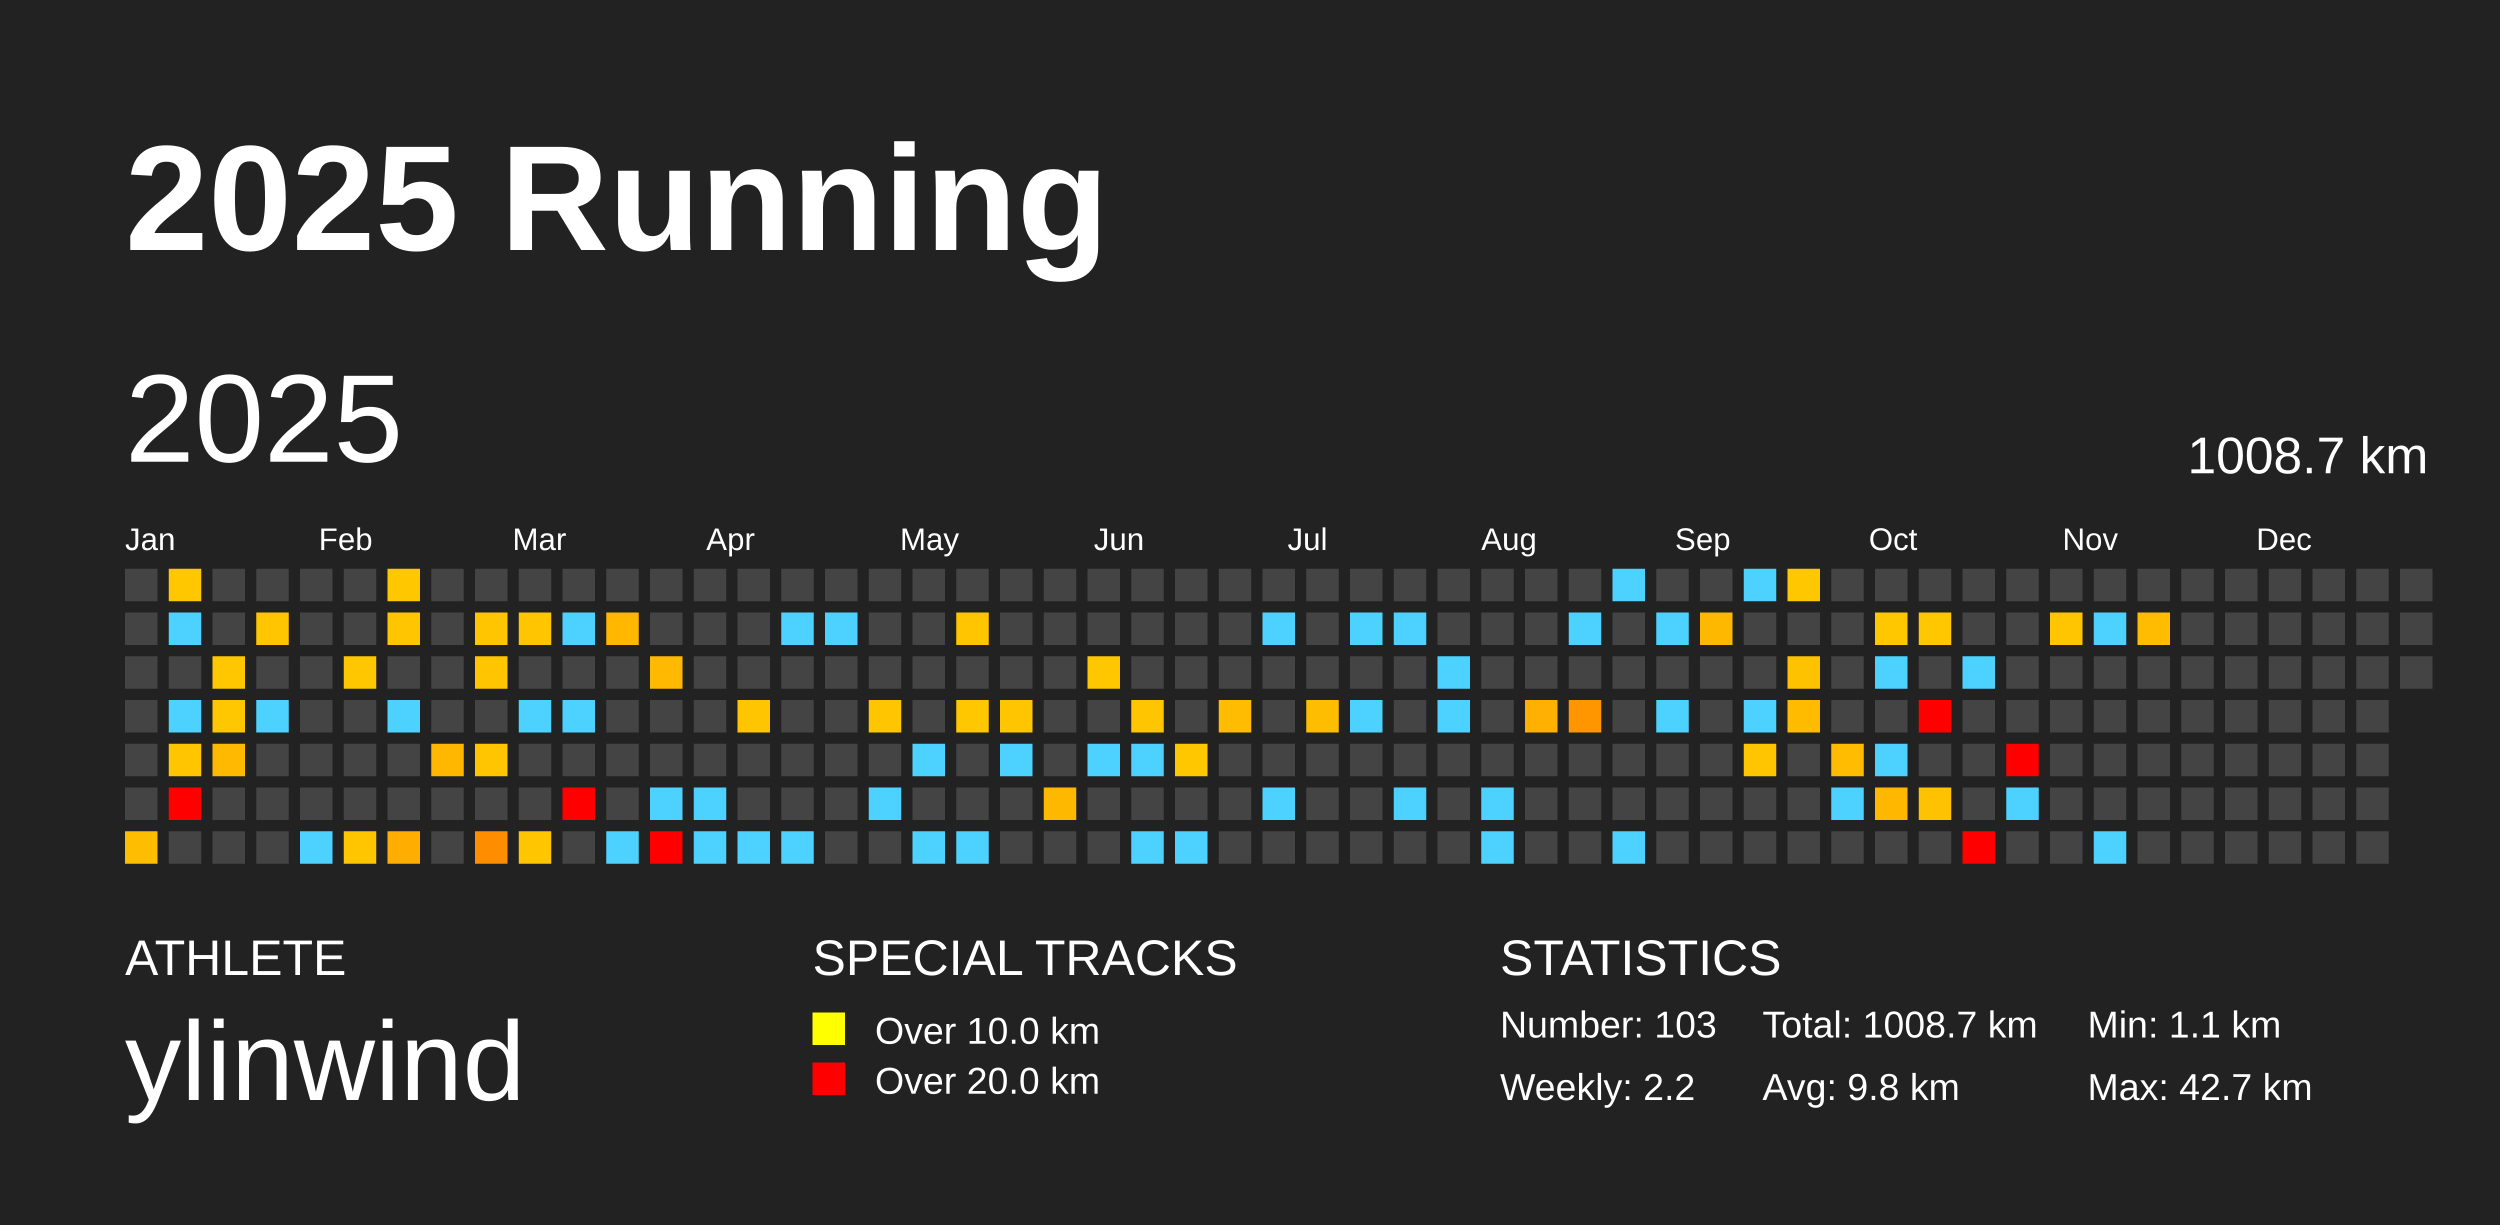
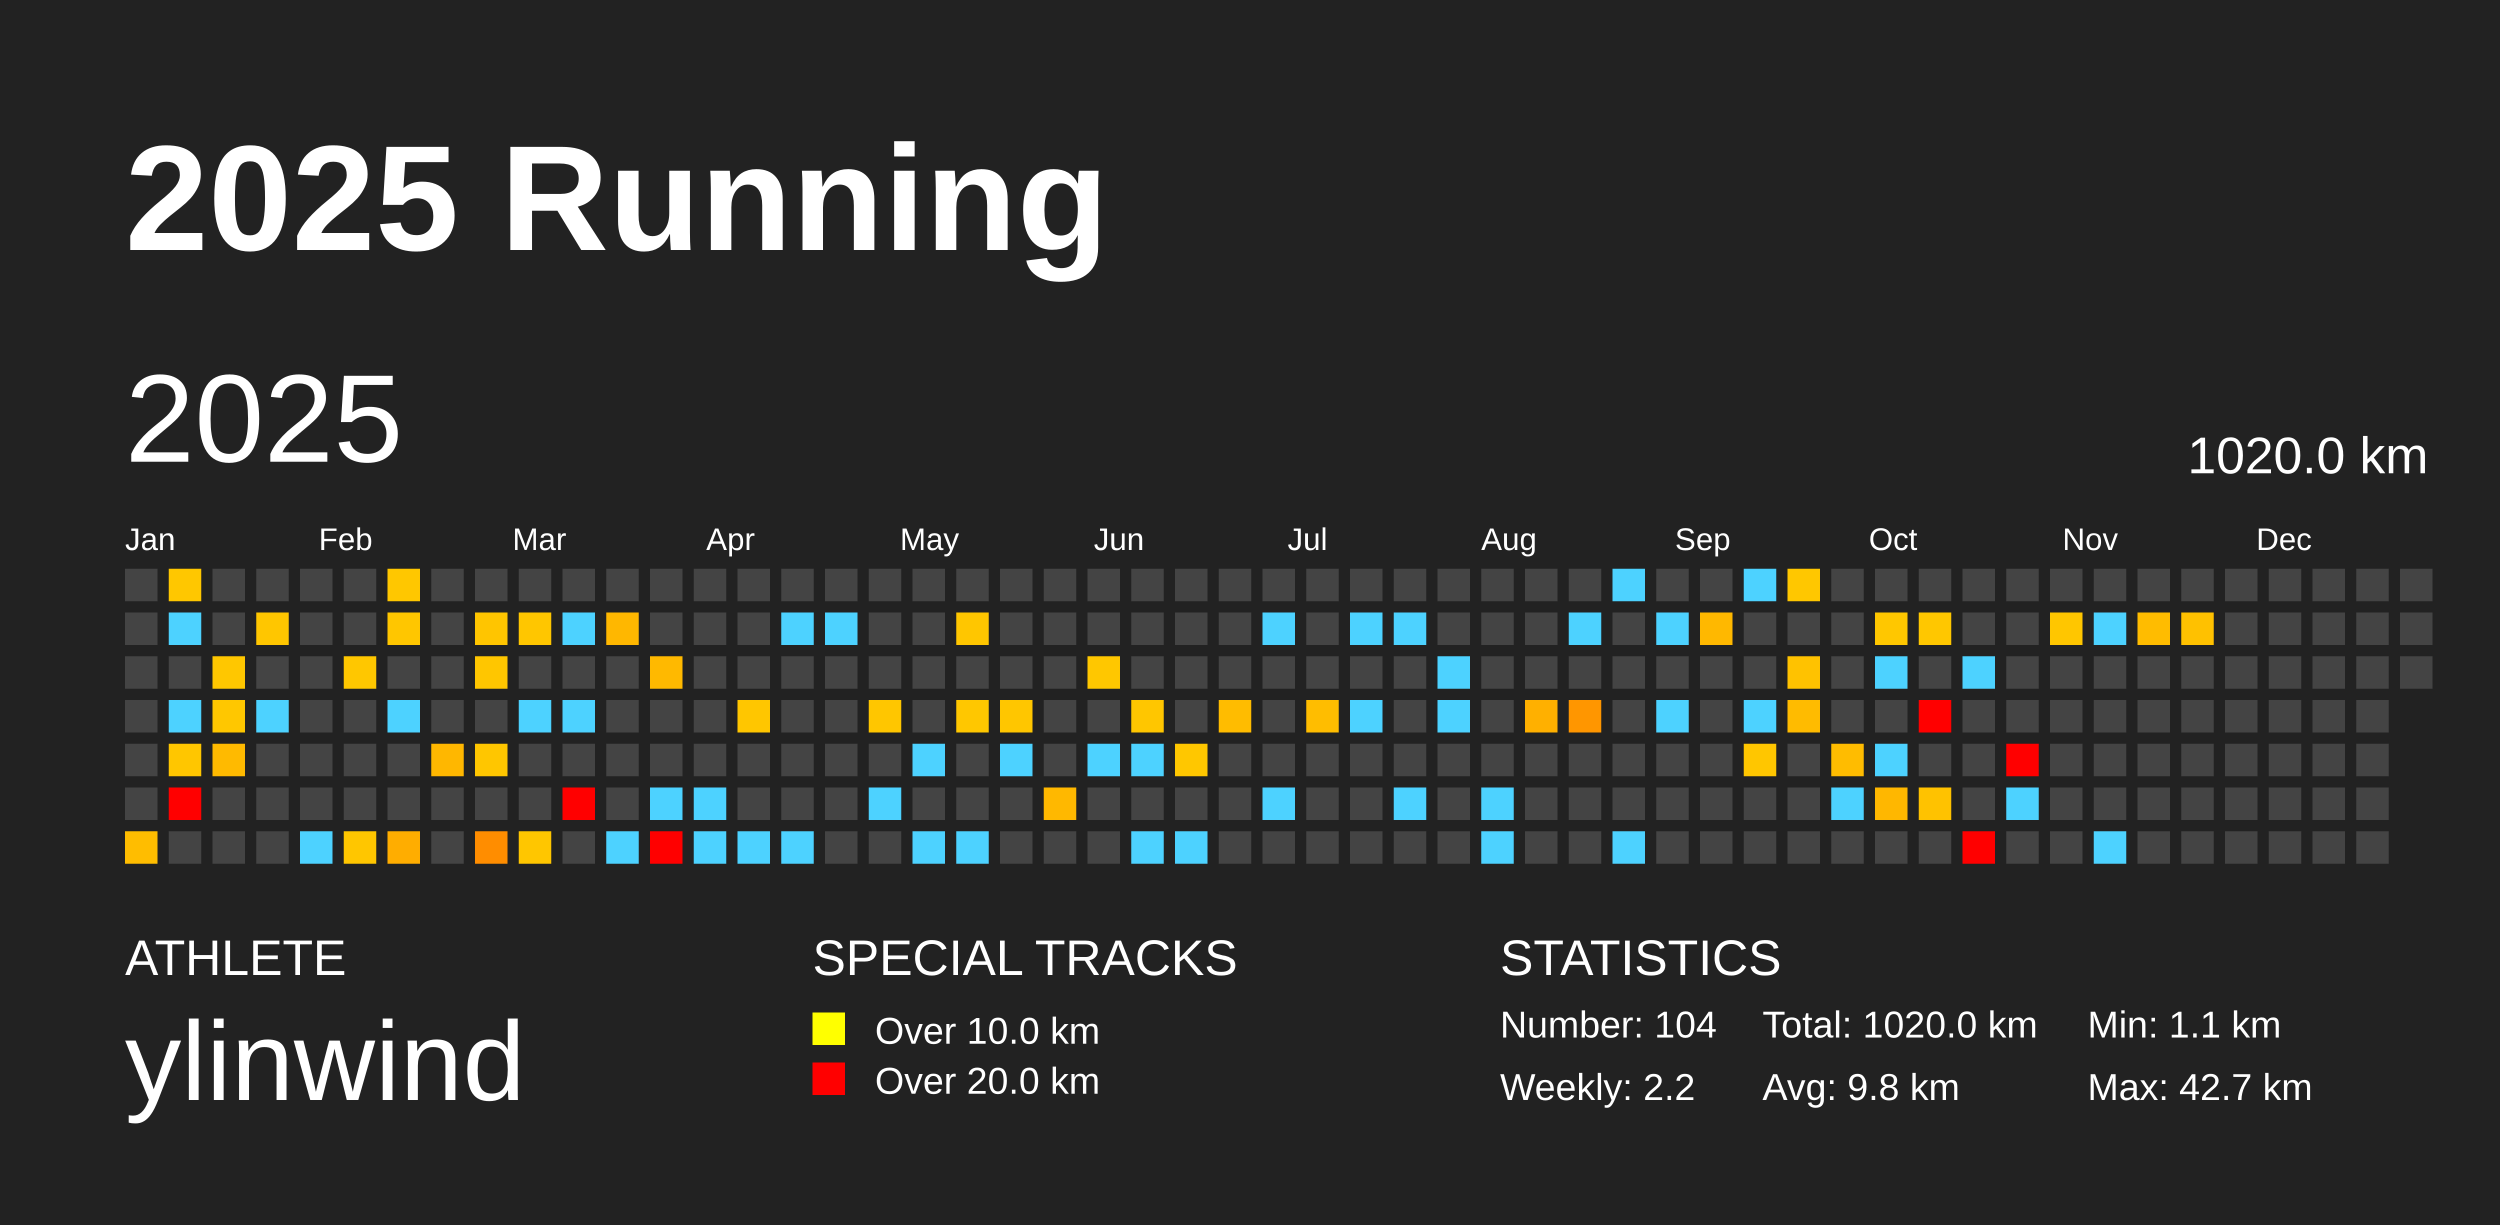
<svg xmlns="http://www.w3.org/2000/svg" baseProfile="full" height="98mm" version="1.1" viewBox="0,0,200,98" width="200mm">
  <defs />
  <rect fill="#222222" height="98" width="200" x="0" y="0" />
  <text fill="#FFFFFF" style="font-size:12px; font-family:Arial; font-weight:bold;" x="10" y="20">2025 Running</text>
  <text fill="#FFFFFF" style="font-size:4px; font-family:Arial" x="10" y="78">ATHLETE</text>
  <text fill="#FFFFFF" style="font-size:9px; font-family:Arial" x="10" y="88">ylinwind</text>
  <text fill="#FFFFFF" style="font-size:4px; font-family:Arial" x="65" y="78">SPECIAL TRACKS</text>
  <rect fill="yellow" height="2.6" width="2.6" x="65" y="81" />
  <text fill="#FFFFFF" style="font-size:3px; font-family:Arial" x="70" y="83.5">Over 10.0 km</text>
  <rect fill="red" height="2.6" width="2.6" x="65" y="85" />
  <text fill="#FFFFFF" style="font-size:3px; font-family:Arial" x="70" y="87.5">Over 20.0 km</text>
  <text fill="#FFFFFF" style="font-size:4px; font-family:Arial" x="120" y="78">STATISTICS</text>
-   <text fill="#FFFFFF" style="font-size:3px; font-family:Arial" x="120" y="83">Number: 103</text>
+   <text fill="#FFFFFF" style="font-size:3px; font-family:Arial" x="120" y="83">Number: 104</text>
  <text fill="#FFFFFF" style="font-size:3px; font-family:Arial" x="120" y="88">Weekly: 2.2</text>
-   <text fill="#FFFFFF" style="font-size:3px; font-family:Arial" x="141" y="83">Total: 1008.7 km</text>
+   <text fill="#FFFFFF" style="font-size:3px; font-family:Arial" x="141" y="83">Total: 1020.0 km</text>
  <text fill="#FFFFFF" style="font-size:3px; font-family:Arial" x="141" y="88">Avg: 9.8 km</text>
  <text fill="#FFFFFF" style="font-size:3px; font-family:Arial" x="167" y="83">Min: 1.1 km</text>
  <text fill="#FFFFFF" style="font-size:3px; font-family:Arial" x="167" y="88">Max: 42.7 km</text>
  <text dominant-baseline="hanging" fill="#FFFFFF" style="font-size:10.0px; font-family:Arial;" x="10" y="30">2025</text>
-   <text dominant-baseline="hanging" fill="#FFFFFF" style="font-size:4.125px; font-family:Arial;" x="175" y="35">1008.7 km</text>
+   <text dominant-baseline="hanging" fill="#FFFFFF" style="font-size:4.125px; font-family:Arial;" x="175" y="35">1020.0 km</text>
  <text fill="#FFFFFF" style="font-size:2.5px; font-family:Arial" x="10.0" y="44">Jan</text>
  <text fill="#FFFFFF" style="font-size:2.5px; font-family:Arial" x="25.5" y="44">Feb</text>
  <text fill="#FFFFFF" style="font-size:2.5px; font-family:Arial" x="41.0" y="44">Mar</text>
  <text fill="#FFFFFF" style="font-size:2.5px; font-family:Arial" x="56.5" y="44">Apr</text>
  <text fill="#FFFFFF" style="font-size:2.5px; font-family:Arial" x="72.0" y="44">May</text>
  <text fill="#FFFFFF" style="font-size:2.5px; font-family:Arial" x="87.5" y="44">Jun</text>
  <text fill="#FFFFFF" style="font-size:2.5px; font-family:Arial" x="103.0" y="44">Jul</text>
  <text fill="#FFFFFF" style="font-size:2.5px; font-family:Arial" x="118.5" y="44">Aug</text>
  <text fill="#FFFFFF" style="font-size:2.5px; font-family:Arial" x="134.0" y="44">Sep</text>
  <text fill="#FFFFFF" style="font-size:2.5px; font-family:Arial" x="149.5" y="44">Oct</text>
  <text fill="#FFFFFF" style="font-size:2.5px; font-family:Arial" x="165.0" y="44">Nov</text>
  <text fill="#FFFFFF" style="font-size:2.5px; font-family:Arial" x="180.5" y="44">Dec</text>
  <rect fill="#444444" height="2.6" width="2.6" x="10.0" y="45.5" />
  <rect fill="#444444" height="2.6" width="2.6" x="10.0" y="49.0" />
  <rect fill="#444444" height="2.6" width="2.6" x="10.0" y="52.5" />
  <rect fill="#444444" height="2.6" width="2.6" x="10.0" y="56.0" />
  <rect fill="#444444" height="2.6" width="2.6" x="10.0" y="59.5" />
  <rect fill="#444444" height="2.6" width="2.6" x="10.0" y="63.0" />
  <rect fill="#ffbd00" height="2.6" width="2.6" x="10.0" y="66.5" />
  <rect fill="#ffc700" height="2.6" width="2.6" x="13.5" y="45.5" />
  <rect fill="#4dd2ff" height="2.6" width="2.6" x="13.5" y="49.0" />
  <rect fill="#444444" height="2.6" width="2.6" x="13.5" y="52.5" />
  <rect fill="#4dd2ff" height="2.6" width="2.6" x="13.5" y="56.0" />
  <rect fill="#ffc600" height="2.6" width="2.6" x="13.5" y="59.5" />
  <rect fill="red" height="2.6" width="2.6" x="13.5" y="63.0" />
  <rect fill="#444444" height="2.6" width="2.6" x="13.5" y="66.5" />
  <rect fill="#444444" height="2.6" width="2.6" x="17.0" y="45.5" />
  <rect fill="#444444" height="2.6" width="2.6" x="17.0" y="49.0" />
  <rect fill="#ffc700" height="2.6" width="2.6" x="17.0" y="52.5" />
  <rect fill="#ffc700" height="2.6" width="2.6" x="17.0" y="56.0" />
  <rect fill="#ffba00" height="2.6" width="2.6" x="17.0" y="59.5" />
  <rect fill="#444444" height="2.6" width="2.6" x="17.0" y="63.0" />
  <rect fill="#444444" height="2.6" width="2.6" x="17.0" y="66.5" />
  <rect fill="#444444" height="2.6" width="2.6" x="20.5" y="45.5" />
  <rect fill="#ffc600" height="2.6" width="2.6" x="20.5" y="49.0" />
  <rect fill="#444444" height="2.6" width="2.6" x="20.5" y="52.5" />
  <rect fill="#4dd2ff" height="2.6" width="2.6" x="20.5" y="56.0" />
  <rect fill="#444444" height="2.6" width="2.6" x="20.5" y="59.5" />
  <rect fill="#444444" height="2.6" width="2.6" x="20.5" y="63.0" />
  <rect fill="#444444" height="2.6" width="2.6" x="20.5" y="66.5" />
  <rect fill="#444444" height="2.6" width="2.6" x="24.0" y="45.5" />
  <rect fill="#444444" height="2.6" width="2.6" x="24.0" y="49.0" />
  <rect fill="#444444" height="2.6" width="2.6" x="24.0" y="52.5" />
  <rect fill="#444444" height="2.6" width="2.6" x="24.0" y="56.0" />
  <rect fill="#444444" height="2.6" width="2.6" x="24.0" y="59.5" />
  <rect fill="#444444" height="2.6" width="2.6" x="24.0" y="63.0" />
  <rect fill="#4dd2ff" height="2.6" width="2.6" x="24.0" y="66.5" />
  <rect fill="#444444" height="2.6" width="2.6" x="27.5" y="45.5" />
  <rect fill="#444444" height="2.6" width="2.6" x="27.5" y="49.0" />
  <rect fill="#ffc700" height="2.6" width="2.6" x="27.5" y="52.5" />
  <rect fill="#444444" height="2.6" width="2.6" x="27.5" y="56.0" />
  <rect fill="#444444" height="2.6" width="2.6" x="27.5" y="59.5" />
  <rect fill="#444444" height="2.6" width="2.6" x="27.5" y="63.0" />
  <rect fill="#ffc600" height="2.6" width="2.6" x="27.5" y="66.5" />
  <rect fill="#ffc700" height="2.6" width="2.6" x="31.0" y="45.5" />
  <rect fill="#ffc600" height="2.6" width="2.6" x="31.0" y="49.0" />
  <rect fill="#444444" height="2.6" width="2.6" x="31.0" y="52.5" />
  <rect fill="#4dd2ff" height="2.6" width="2.6" x="31.0" y="56.0" />
  <rect fill="#444444" height="2.6" width="2.6" x="31.0" y="59.5" />
  <rect fill="#444444" height="2.6" width="2.6" x="31.0" y="63.0" />
  <rect fill="#ffad00" height="2.6" width="2.6" x="31.0" y="66.5" />
  <rect fill="#444444" height="2.6" width="2.6" x="34.5" y="45.5" />
  <rect fill="#444444" height="2.6" width="2.6" x="34.5" y="49.0" />
  <rect fill="#444444" height="2.6" width="2.6" x="34.5" y="52.5" />
  <rect fill="#444444" height="2.6" width="2.6" x="34.5" y="56.0" />
  <rect fill="#ffb700" height="2.6" width="2.6" x="34.5" y="59.5" />
  <rect fill="#444444" height="2.6" width="2.6" x="34.5" y="63.0" />
  <rect fill="#444444" height="2.6" width="2.6" x="34.5" y="66.5" />
  <rect fill="#444444" height="2.6" width="2.6" x="38.0" y="45.5" />
  <rect fill="#ffc500" height="2.6" width="2.6" x="38.0" y="49.0" />
  <rect fill="#ffc600" height="2.6" width="2.6" x="38.0" y="52.5" />
  <rect fill="#444444" height="2.6" width="2.6" x="38.0" y="56.0" />
  <rect fill="#ffc600" height="2.6" width="2.6" x="38.0" y="59.5" />
  <rect fill="#444444" height="2.6" width="2.6" x="38.0" y="63.0" />
  <rect fill="#ff8d00" height="2.6" width="2.6" x="38.0" y="66.5" />
  <rect fill="#444444" height="2.6" width="2.6" x="41.5" y="45.5" />
  <rect fill="#ffc600" height="2.6" width="2.6" x="41.5" y="49.0" />
  <rect fill="#444444" height="2.6" width="2.6" x="41.5" y="52.5" />
  <rect fill="#4dd2ff" height="2.6" width="2.6" x="41.5" y="56.0" />
  <rect fill="#444444" height="2.6" width="2.6" x="41.5" y="59.5" />
  <rect fill="#444444" height="2.6" width="2.6" x="41.5" y="63.0" />
  <rect fill="#ffc600" height="2.6" width="2.6" x="41.5" y="66.5" />
  <rect fill="#444444" height="2.6" width="2.6" x="45.0" y="45.5" />
  <rect fill="#4dd2ff" height="2.6" width="2.6" x="45.0" y="49.0" />
  <rect fill="#444444" height="2.6" width="2.6" x="45.0" y="52.5" />
  <rect fill="#4dd2ff" height="2.6" width="2.6" x="45.0" y="56.0" />
  <rect fill="#444444" height="2.6" width="2.6" x="45.0" y="59.5" />
  <rect fill="red" height="2.6" width="2.6" x="45.0" y="63.0" />
  <rect fill="#444444" height="2.6" width="2.6" x="45.0" y="66.5" />
  <rect fill="#444444" height="2.6" width="2.6" x="48.5" y="45.5" />
  <rect fill="#ffb700" height="2.6" width="2.6" x="48.5" y="49.0" />
  <rect fill="#444444" height="2.6" width="2.6" x="48.5" y="52.5" />
  <rect fill="#444444" height="2.6" width="2.6" x="48.5" y="56.0" />
  <rect fill="#444444" height="2.6" width="2.6" x="48.5" y="59.5" />
  <rect fill="#444444" height="2.6" width="2.6" x="48.5" y="63.0" />
  <rect fill="#4dd2ff" height="2.6" width="2.6" x="48.5" y="66.5" />
  <rect fill="#444444" height="2.6" width="2.6" x="52.0" y="45.5" />
  <rect fill="#444444" height="2.6" width="2.6" x="52.0" y="49.0" />
  <rect fill="#ffb900" height="2.6" width="2.6" x="52.0" y="52.5" />
  <rect fill="#444444" height="2.6" width="2.6" x="52.0" y="56.0" />
  <rect fill="#444444" height="2.6" width="2.6" x="52.0" y="59.5" />
  <rect fill="#4dd2ff" height="2.6" width="2.6" x="52.0" y="63.0" />
  <rect fill="red" height="2.6" width="2.6" x="52.0" y="66.5" />
  <rect fill="#444444" height="2.6" width="2.6" x="55.5" y="45.5" />
  <rect fill="#444444" height="2.6" width="2.6" x="55.5" y="49.0" />
  <rect fill="#444444" height="2.6" width="2.6" x="55.5" y="52.5" />
  <rect fill="#444444" height="2.6" width="2.6" x="55.5" y="56.0" />
  <rect fill="#444444" height="2.6" width="2.6" x="55.5" y="59.5" />
  <rect fill="#4dd2ff" height="2.6" width="2.6" x="55.5" y="63.0" />
  <rect fill="#4dd2ff" height="2.6" width="2.6" x="55.5" y="66.5" />
  <rect fill="#444444" height="2.6" width="2.6" x="59.0" y="45.5" />
  <rect fill="#444444" height="2.6" width="2.6" x="59.0" y="49.0" />
  <rect fill="#444444" height="2.6" width="2.6" x="59.0" y="52.5" />
  <rect fill="#ffc600" height="2.6" width="2.6" x="59.0" y="56.0" />
  <rect fill="#444444" height="2.6" width="2.6" x="59.0" y="59.5" />
  <rect fill="#444444" height="2.6" width="2.6" x="59.0" y="63.0" />
  <rect fill="#4dd2ff" height="2.6" width="2.6" x="59.0" y="66.5" />
  <rect fill="#444444" height="2.6" width="2.6" x="62.5" y="45.5" />
  <rect fill="#4dd2ff" height="2.6" width="2.6" x="62.5" y="49.0" />
  <rect fill="#444444" height="2.6" width="2.6" x="62.5" y="52.5" />
  <rect fill="#444444" height="2.6" width="2.6" x="62.5" y="56.0" />
  <rect fill="#444444" height="2.6" width="2.6" x="62.5" y="59.5" />
  <rect fill="#444444" height="2.6" width="2.6" x="62.5" y="63.0" />
  <rect fill="#4dd2ff" height="2.6" width="2.6" x="62.5" y="66.5" />
  <rect fill="#444444" height="2.6" width="2.6" x="66.0" y="45.5" />
  <rect fill="#4dd2ff" height="2.6" width="2.6" x="66.0" y="49.0" />
  <rect fill="#444444" height="2.6" width="2.6" x="66.0" y="52.5" />
  <rect fill="#444444" height="2.6" width="2.6" x="66.0" y="56.0" />
  <rect fill="#444444" height="2.6" width="2.6" x="66.0" y="59.5" />
  <rect fill="#444444" height="2.6" width="2.6" x="66.0" y="63.0" />
  <rect fill="#444444" height="2.6" width="2.6" x="66.0" y="66.5" />
  <rect fill="#444444" height="2.6" width="2.6" x="69.5" y="45.5" />
  <rect fill="#444444" height="2.6" width="2.6" x="69.5" y="49.0" />
  <rect fill="#444444" height="2.6" width="2.6" x="69.5" y="52.5" />
  <rect fill="#ffc600" height="2.6" width="2.6" x="69.5" y="56.0" />
  <rect fill="#444444" height="2.6" width="2.6" x="69.5" y="59.5" />
  <rect fill="#4dd2ff" height="2.6" width="2.6" x="69.5" y="63.0" />
  <rect fill="#444444" height="2.6" width="2.6" x="69.5" y="66.5" />
  <rect fill="#444444" height="2.6" width="2.6" x="73.0" y="45.5" />
  <rect fill="#444444" height="2.6" width="2.6" x="73.0" y="49.0" />
  <rect fill="#444444" height="2.6" width="2.6" x="73.0" y="52.5" />
  <rect fill="#444444" height="2.6" width="2.6" x="73.0" y="56.0" />
  <rect fill="#4dd2ff" height="2.6" width="2.6" x="73.0" y="59.5" />
  <rect fill="#444444" height="2.6" width="2.6" x="73.0" y="63.0" />
  <rect fill="#4dd2ff" height="2.6" width="2.6" x="73.0" y="66.5" />
  <rect fill="#444444" height="2.6" width="2.6" x="76.5" y="45.5" />
  <rect fill="#ffc600" height="2.6" width="2.6" x="76.5" y="49.0" />
  <rect fill="#444444" height="2.6" width="2.6" x="76.5" y="52.5" />
  <rect fill="#ffc700" height="2.6" width="2.6" x="76.5" y="56.0" />
  <rect fill="#444444" height="2.6" width="2.6" x="76.5" y="59.5" />
  <rect fill="#444444" height="2.6" width="2.6" x="76.5" y="63.0" />
  <rect fill="#4dd2ff" height="2.6" width="2.6" x="76.5" y="66.5" />
  <rect fill="#444444" height="2.6" width="2.6" x="80.0" y="45.5" />
  <rect fill="#444444" height="2.6" width="2.6" x="80.0" y="49.0" />
  <rect fill="#444444" height="2.6" width="2.6" x="80.0" y="52.5" />
  <rect fill="#ffc600" height="2.6" width="2.6" x="80.0" y="56.0" />
  <rect fill="#4dd2ff" height="2.6" width="2.6" x="80.0" y="59.5" />
  <rect fill="#444444" height="2.6" width="2.6" x="80.0" y="63.0" />
  <rect fill="#444444" height="2.6" width="2.6" x="80.0" y="66.5" />
  <rect fill="#444444" height="2.6" width="2.6" x="83.5" y="45.5" />
  <rect fill="#444444" height="2.6" width="2.6" x="83.5" y="49.0" />
  <rect fill="#444444" height="2.6" width="2.6" x="83.5" y="52.5" />
  <rect fill="#444444" height="2.6" width="2.6" x="83.5" y="56.0" />
  <rect fill="#444444" height="2.6" width="2.6" x="83.5" y="59.5" />
  <rect fill="#ffb800" height="2.6" width="2.6" x="83.5" y="63.0" />
  <rect fill="#444444" height="2.6" width="2.6" x="83.5" y="66.5" />
  <rect fill="#444444" height="2.6" width="2.6" x="87.0" y="45.5" />
  <rect fill="#444444" height="2.6" width="2.6" x="87.0" y="49.0" />
  <rect fill="#ffc700" height="2.6" width="2.6" x="87.0" y="52.5" />
  <rect fill="#444444" height="2.6" width="2.6" x="87.0" y="56.0" />
  <rect fill="#4dd2ff" height="2.6" width="2.6" x="87.0" y="59.5" />
  <rect fill="#444444" height="2.6" width="2.6" x="87.0" y="63.0" />
  <rect fill="#444444" height="2.6" width="2.6" x="87.0" y="66.5" />
  <rect fill="#444444" height="2.6" width="2.6" x="90.5" y="45.5" />
  <rect fill="#444444" height="2.6" width="2.6" x="90.5" y="49.0" />
  <rect fill="#444444" height="2.6" width="2.6" x="90.5" y="52.5" />
  <rect fill="#ffc600" height="2.6" width="2.6" x="90.5" y="56.0" />
  <rect fill="#4dd2ff" height="2.6" width="2.6" x="90.5" y="59.5" />
  <rect fill="#444444" height="2.6" width="2.6" x="90.5" y="63.0" />
  <rect fill="#4dd2ff" height="2.6" width="2.6" x="90.5" y="66.5" />
  <rect fill="#444444" height="2.6" width="2.6" x="94.0" y="45.5" />
  <rect fill="#444444" height="2.6" width="2.6" x="94.0" y="49.0" />
  <rect fill="#444444" height="2.6" width="2.6" x="94.0" y="52.5" />
  <rect fill="#444444" height="2.6" width="2.6" x="94.0" y="56.0" />
  <rect fill="#ffc700" height="2.6" width="2.6" x="94.0" y="59.5" />
  <rect fill="#444444" height="2.6" width="2.6" x="94.0" y="63.0" />
  <rect fill="#4dd2ff" height="2.6" width="2.6" x="94.0" y="66.5" />
  <rect fill="#444444" height="2.6" width="2.6" x="97.5" y="45.5" />
  <rect fill="#444444" height="2.6" width="2.6" x="97.5" y="49.0" />
  <rect fill="#444444" height="2.6" width="2.6" x="97.5" y="52.5" />
  <rect fill="#ffbc00" height="2.6" width="2.6" x="97.5" y="56.0" />
  <rect fill="#444444" height="2.6" width="2.6" x="97.5" y="59.5" />
  <rect fill="#444444" height="2.6" width="2.6" x="97.5" y="63.0" />
  <rect fill="#444444" height="2.6" width="2.6" x="97.5" y="66.5" />
  <rect fill="#444444" height="2.6" width="2.6" x="101.0" y="45.5" />
  <rect fill="#4dd2ff" height="2.6" width="2.6" x="101.0" y="49.0" />
  <rect fill="#444444" height="2.6" width="2.6" x="101.0" y="52.5" />
  <rect fill="#444444" height="2.6" width="2.6" x="101.0" y="56.0" />
  <rect fill="#444444" height="2.6" width="2.6" x="101.0" y="59.5" />
  <rect fill="#4dd2ff" height="2.6" width="2.6" x="101.0" y="63.0" />
  <rect fill="#444444" height="2.6" width="2.6" x="101.0" y="66.5" />
  <rect fill="#444444" height="2.6" width="2.6" x="104.5" y="45.5" />
  <rect fill="#444444" height="2.6" width="2.6" x="104.5" y="49.0" />
  <rect fill="#444444" height="2.6" width="2.6" x="104.5" y="52.5" />
  <rect fill="#ffbd00" height="2.6" width="2.6" x="104.5" y="56.0" />
  <rect fill="#444444" height="2.6" width="2.6" x="104.5" y="59.5" />
  <rect fill="#444444" height="2.6" width="2.6" x="104.5" y="63.0" />
  <rect fill="#444444" height="2.6" width="2.6" x="104.5" y="66.5" />
  <rect fill="#444444" height="2.6" width="2.6" x="108.0" y="45.5" />
  <rect fill="#4dd2ff" height="2.6" width="2.6" x="108.0" y="49.0" />
  <rect fill="#444444" height="2.6" width="2.6" x="108.0" y="52.5" />
  <rect fill="#4dd2ff" height="2.6" width="2.6" x="108.0" y="56.0" />
  <rect fill="#444444" height="2.6" width="2.6" x="108.0" y="59.5" />
  <rect fill="#444444" height="2.6" width="2.6" x="108.0" y="63.0" />
  <rect fill="#444444" height="2.6" width="2.6" x="108.0" y="66.5" />
  <rect fill="#444444" height="2.6" width="2.6" x="111.5" y="45.5" />
  <rect fill="#4dd2ff" height="2.6" width="2.6" x="111.5" y="49.0" />
  <rect fill="#444444" height="2.6" width="2.6" x="111.5" y="52.5" />
  <rect fill="#444444" height="2.6" width="2.6" x="111.5" y="56.0" />
  <rect fill="#444444" height="2.6" width="2.6" x="111.5" y="59.5" />
  <rect fill="#4dd2ff" height="2.6" width="2.6" x="111.5" y="63.0" />
  <rect fill="#444444" height="2.6" width="2.6" x="111.5" y="66.5" />
  <rect fill="#444444" height="2.6" width="2.6" x="115.0" y="45.5" />
  <rect fill="#444444" height="2.6" width="2.6" x="115.0" y="49.0" />
  <rect fill="#4dd2ff" height="2.6" width="2.6" x="115.0" y="52.5" />
  <rect fill="#4dd2ff" height="2.6" width="2.6" x="115.0" y="56.0" />
  <rect fill="#444444" height="2.6" width="2.6" x="115.0" y="59.5" />
  <rect fill="#444444" height="2.6" width="2.6" x="115.0" y="63.0" />
  <rect fill="#444444" height="2.6" width="2.6" x="115.0" y="66.5" />
  <rect fill="#444444" height="2.6" width="2.6" x="118.5" y="45.5" />
  <rect fill="#444444" height="2.6" width="2.6" x="118.5" y="49.0" />
  <rect fill="#444444" height="2.6" width="2.6" x="118.5" y="52.5" />
  <rect fill="#444444" height="2.6" width="2.6" x="118.5" y="56.0" />
  <rect fill="#444444" height="2.6" width="2.6" x="118.5" y="59.5" />
  <rect fill="#4dd2ff" height="2.6" width="2.6" x="118.5" y="63.0" />
  <rect fill="#4dd2ff" height="2.6" width="2.6" x="118.5" y="66.5" />
  <rect fill="#444444" height="2.6" width="2.6" x="122.0" y="45.5" />
  <rect fill="#444444" height="2.6" width="2.6" x="122.0" y="49.0" />
  <rect fill="#444444" height="2.6" width="2.6" x="122.0" y="52.5" />
  <rect fill="#ffb000" height="2.6" width="2.6" x="122.0" y="56.0" />
  <rect fill="#444444" height="2.6" width="2.6" x="122.0" y="59.5" />
  <rect fill="#444444" height="2.6" width="2.6" x="122.0" y="63.0" />
  <rect fill="#444444" height="2.6" width="2.6" x="122.0" y="66.5" />
  <rect fill="#444444" height="2.6" width="2.6" x="125.5" y="45.5" />
  <rect fill="#4dd2ff" height="2.6" width="2.6" x="125.5" y="49.0" />
  <rect fill="#444444" height="2.6" width="2.6" x="125.5" y="52.5" />
  <rect fill="#ff9600" height="2.6" width="2.6" x="125.5" y="56.0" />
  <rect fill="#444444" height="2.6" width="2.6" x="125.5" y="59.5" />
  <rect fill="#444444" height="2.6" width="2.6" x="125.5" y="63.0" />
  <rect fill="#444444" height="2.6" width="2.6" x="125.5" y="66.5" />
  <rect fill="#4dd2ff" height="2.6" width="2.6" x="129.0" y="45.5" />
  <rect fill="#444444" height="2.6" width="2.6" x="129.0" y="49.0" />
  <rect fill="#444444" height="2.6" width="2.6" x="129.0" y="52.5" />
  <rect fill="#444444" height="2.6" width="2.6" x="129.0" y="56.0" />
  <rect fill="#444444" height="2.6" width="2.6" x="129.0" y="59.5" />
  <rect fill="#444444" height="2.6" width="2.6" x="129.0" y="63.0" />
  <rect fill="#4dd2ff" height="2.6" width="2.6" x="129.0" y="66.5" />
  <rect fill="#444444" height="2.6" width="2.6" x="132.5" y="45.5" />
  <rect fill="#4dd2ff" height="2.6" width="2.6" x="132.5" y="49.0" />
  <rect fill="#444444" height="2.6" width="2.6" x="132.5" y="52.5" />
  <rect fill="#4dd2ff" height="2.6" width="2.6" x="132.5" y="56.0" />
  <rect fill="#444444" height="2.6" width="2.6" x="132.5" y="59.5" />
  <rect fill="#444444" height="2.6" width="2.6" x="132.5" y="63.0" />
  <rect fill="#444444" height="2.6" width="2.6" x="132.5" y="66.5" />
  <rect fill="#444444" height="2.6" width="2.6" x="136.0" y="45.5" />
  <rect fill="#ffb800" height="2.6" width="2.6" x="136.0" y="49.0" />
  <rect fill="#444444" height="2.6" width="2.6" x="136.0" y="52.5" />
  <rect fill="#444444" height="2.6" width="2.6" x="136.0" y="56.0" />
  <rect fill="#444444" height="2.6" width="2.6" x="136.0" y="59.5" />
  <rect fill="#444444" height="2.6" width="2.6" x="136.0" y="63.0" />
  <rect fill="#444444" height="2.6" width="2.6" x="136.0" y="66.5" />
  <rect fill="#4dd2ff" height="2.6" width="2.6" x="139.5" y="45.5" />
  <rect fill="#444444" height="2.6" width="2.6" x="139.5" y="49.0" />
  <rect fill="#444444" height="2.6" width="2.6" x="139.5" y="52.5" />
  <rect fill="#4dd2ff" height="2.6" width="2.6" x="139.5" y="56.0" />
  <rect fill="#ffc600" height="2.6" width="2.6" x="139.5" y="59.5" />
  <rect fill="#444444" height="2.6" width="2.6" x="139.5" y="63.0" />
  <rect fill="#444444" height="2.6" width="2.6" x="139.5" y="66.5" />
  <rect fill="#ffc700" height="2.6" width="2.6" x="143.0" y="45.5" />
  <rect fill="#444444" height="2.6" width="2.6" x="143.0" y="49.0" />
  <rect fill="#ffc200" height="2.6" width="2.6" x="143.0" y="52.5" />
  <rect fill="#ffbb00" height="2.6" width="2.6" x="143.0" y="56.0" />
  <rect fill="#444444" height="2.6" width="2.6" x="143.0" y="59.5" />
  <rect fill="#444444" height="2.6" width="2.6" x="143.0" y="63.0" />
  <rect fill="#444444" height="2.6" width="2.6" x="143.0" y="66.5" />
  <rect fill="#444444" height="2.6" width="2.6" x="146.5" y="45.5" />
  <rect fill="#444444" height="2.6" width="2.6" x="146.5" y="49.0" />
  <rect fill="#444444" height="2.6" width="2.6" x="146.5" y="52.5" />
  <rect fill="#444444" height="2.6" width="2.6" x="146.5" y="56.0" />
  <rect fill="#ffbc00" height="2.6" width="2.6" x="146.5" y="59.5" />
  <rect fill="#4dd2ff" height="2.6" width="2.6" x="146.5" y="63.0" />
  <rect fill="#444444" height="2.6" width="2.6" x="146.5" y="66.5" />
  <rect fill="#444444" height="2.6" width="2.6" x="150.0" y="45.5" />
  <rect fill="#ffc700" height="2.6" width="2.6" x="150.0" y="49.0" />
  <rect fill="#4dd2ff" height="2.6" width="2.6" x="150.0" y="52.5" />
  <rect fill="#444444" height="2.6" width="2.6" x="150.0" y="56.0" />
  <rect fill="#4dd2ff" height="2.6" width="2.6" x="150.0" y="59.5" />
  <rect fill="#ffb700" height="2.6" width="2.6" x="150.0" y="63.0" />
  <rect fill="#444444" height="2.6" width="2.6" x="150.0" y="66.5" />
  <rect fill="#444444" height="2.6" width="2.6" x="153.5" y="45.5" />
  <rect fill="#ffc700" height="2.6" width="2.6" x="153.5" y="49.0" />
  <rect fill="#444444" height="2.6" width="2.6" x="153.5" y="52.5" />
  <rect fill="red" height="2.6" width="2.6" x="153.5" y="56.0" />
  <rect fill="#444444" height="2.6" width="2.6" x="153.5" y="59.5" />
  <rect fill="#ffc200" height="2.6" width="2.6" x="153.5" y="63.0" />
  <rect fill="#444444" height="2.6" width="2.6" x="153.5" y="66.5" />
  <rect fill="#444444" height="2.6" width="2.6" x="157.0" y="45.5" />
  <rect fill="#444444" height="2.6" width="2.6" x="157.0" y="49.0" />
  <rect fill="#4dd2ff" height="2.6" width="2.6" x="157.0" y="52.5" />
  <rect fill="#444444" height="2.6" width="2.6" x="157.0" y="56.0" />
  <rect fill="#444444" height="2.6" width="2.6" x="157.0" y="59.5" />
  <rect fill="#444444" height="2.6" width="2.6" x="157.0" y="63.0" />
  <rect fill="red" height="2.6" width="2.6" x="157.0" y="66.5" />
  <rect fill="#444444" height="2.6" width="2.6" x="160.5" y="45.5" />
  <rect fill="#444444" height="2.6" width="2.6" x="160.5" y="49.0" />
  <rect fill="#444444" height="2.6" width="2.6" x="160.5" y="52.5" />
  <rect fill="#444444" height="2.6" width="2.6" x="160.5" y="56.0" />
  <rect fill="red" height="2.6" width="2.6" x="160.5" y="59.5" />
  <rect fill="#4dd2ff" height="2.6" width="2.6" x="160.5" y="63.0" />
  <rect fill="#444444" height="2.6" width="2.6" x="160.5" y="66.5" />
  <rect fill="#444444" height="2.6" width="2.6" x="164.0" y="45.5" />
  <rect fill="#ffc600" height="2.6" width="2.6" x="164.0" y="49.0" />
  <rect fill="#444444" height="2.6" width="2.6" x="164.0" y="52.5" />
  <rect fill="#444444" height="2.6" width="2.6" x="164.0" y="56.0" />
  <rect fill="#444444" height="2.6" width="2.6" x="164.0" y="59.5" />
  <rect fill="#444444" height="2.6" width="2.6" x="164.0" y="63.0" />
  <rect fill="#444444" height="2.6" width="2.6" x="164.0" y="66.5" />
  <rect fill="#444444" height="2.6" width="2.6" x="167.5" y="45.5" />
  <rect fill="#4dd2ff" height="2.6" width="2.6" x="167.5" y="49.0" />
  <rect fill="#444444" height="2.6" width="2.6" x="167.5" y="52.5" />
  <rect fill="#444444" height="2.6" width="2.6" x="167.5" y="56.0" />
  <rect fill="#444444" height="2.6" width="2.6" x="167.5" y="59.5" />
  <rect fill="#444444" height="2.6" width="2.6" x="167.5" y="63.0" />
  <rect fill="#4dd2ff" height="2.6" width="2.6" x="167.5" y="66.5" />
  <rect fill="#444444" height="2.6" width="2.6" x="171.0" y="45.5" />
  <rect fill="#ffbc00" height="2.6" width="2.6" x="171.0" y="49.0" />
  <rect fill="#444444" height="2.6" width="2.6" x="171.0" y="52.5" />
  <rect fill="#444444" height="2.6" width="2.6" x="171.0" y="56.0" />
  <rect fill="#444444" height="2.6" width="2.6" x="171.0" y="59.5" />
  <rect fill="#444444" height="2.6" width="2.6" x="171.0" y="63.0" />
  <rect fill="#444444" height="2.6" width="2.6" x="171.0" y="66.5" />
  <rect fill="#444444" height="2.6" width="2.6" x="174.5" y="45.5" />
-   <rect fill="#444444" height="2.6" width="2.6" x="174.5" y="49.0" />
+   <rect fill="#ffc100" height="2.6" width="2.6" x="174.5" y="49.0" />
  <rect fill="#444444" height="2.6" width="2.6" x="174.5" y="52.5" />
  <rect fill="#444444" height="2.6" width="2.6" x="174.5" y="56.0" />
  <rect fill="#444444" height="2.6" width="2.6" x="174.5" y="59.5" />
  <rect fill="#444444" height="2.6" width="2.6" x="174.5" y="63.0" />
  <rect fill="#444444" height="2.6" width="2.6" x="174.5" y="66.5" />
  <rect fill="#444444" height="2.6" width="2.6" x="178.0" y="45.5" />
  <rect fill="#444444" height="2.6" width="2.6" x="178.0" y="49.0" />
  <rect fill="#444444" height="2.6" width="2.6" x="178.0" y="52.5" />
  <rect fill="#444444" height="2.6" width="2.6" x="178.0" y="56.0" />
  <rect fill="#444444" height="2.6" width="2.6" x="178.0" y="59.5" />
  <rect fill="#444444" height="2.6" width="2.6" x="178.0" y="63.0" />
  <rect fill="#444444" height="2.6" width="2.6" x="178.0" y="66.5" />
  <rect fill="#444444" height="2.6" width="2.6" x="181.5" y="45.5" />
  <rect fill="#444444" height="2.6" width="2.6" x="181.5" y="49.0" />
  <rect fill="#444444" height="2.6" width="2.6" x="181.5" y="52.5" />
  <rect fill="#444444" height="2.6" width="2.6" x="181.5" y="56.0" />
  <rect fill="#444444" height="2.6" width="2.6" x="181.5" y="59.5" />
  <rect fill="#444444" height="2.6" width="2.6" x="181.5" y="63.0" />
  <rect fill="#444444" height="2.6" width="2.6" x="181.5" y="66.5" />
  <rect fill="#444444" height="2.6" width="2.6" x="185.0" y="45.5" />
  <rect fill="#444444" height="2.6" width="2.6" x="185.0" y="49.0" />
  <rect fill="#444444" height="2.6" width="2.6" x="185.0" y="52.5" />
  <rect fill="#444444" height="2.6" width="2.6" x="185.0" y="56.0" />
  <rect fill="#444444" height="2.6" width="2.6" x="185.0" y="59.5" />
  <rect fill="#444444" height="2.6" width="2.6" x="185.0" y="63.0" />
  <rect fill="#444444" height="2.6" width="2.6" x="185.0" y="66.5" />
  <rect fill="#444444" height="2.6" width="2.6" x="188.5" y="45.5" />
  <rect fill="#444444" height="2.6" width="2.6" x="188.5" y="49.0" />
  <rect fill="#444444" height="2.6" width="2.6" x="188.5" y="52.5" />
  <rect fill="#444444" height="2.6" width="2.6" x="188.5" y="56.0" />
  <rect fill="#444444" height="2.6" width="2.6" x="188.5" y="59.5" />
  <rect fill="#444444" height="2.6" width="2.6" x="188.5" y="63.0" />
  <rect fill="#444444" height="2.6" width="2.6" x="188.5" y="66.5" />
  <rect fill="#444444" height="2.6" width="2.6" x="192.0" y="45.5" />
  <rect fill="#444444" height="2.6" width="2.6" x="192.0" y="49.0" />
  <rect fill="#444444" height="2.6" width="2.6" x="192.0" y="52.5" />
</svg>
